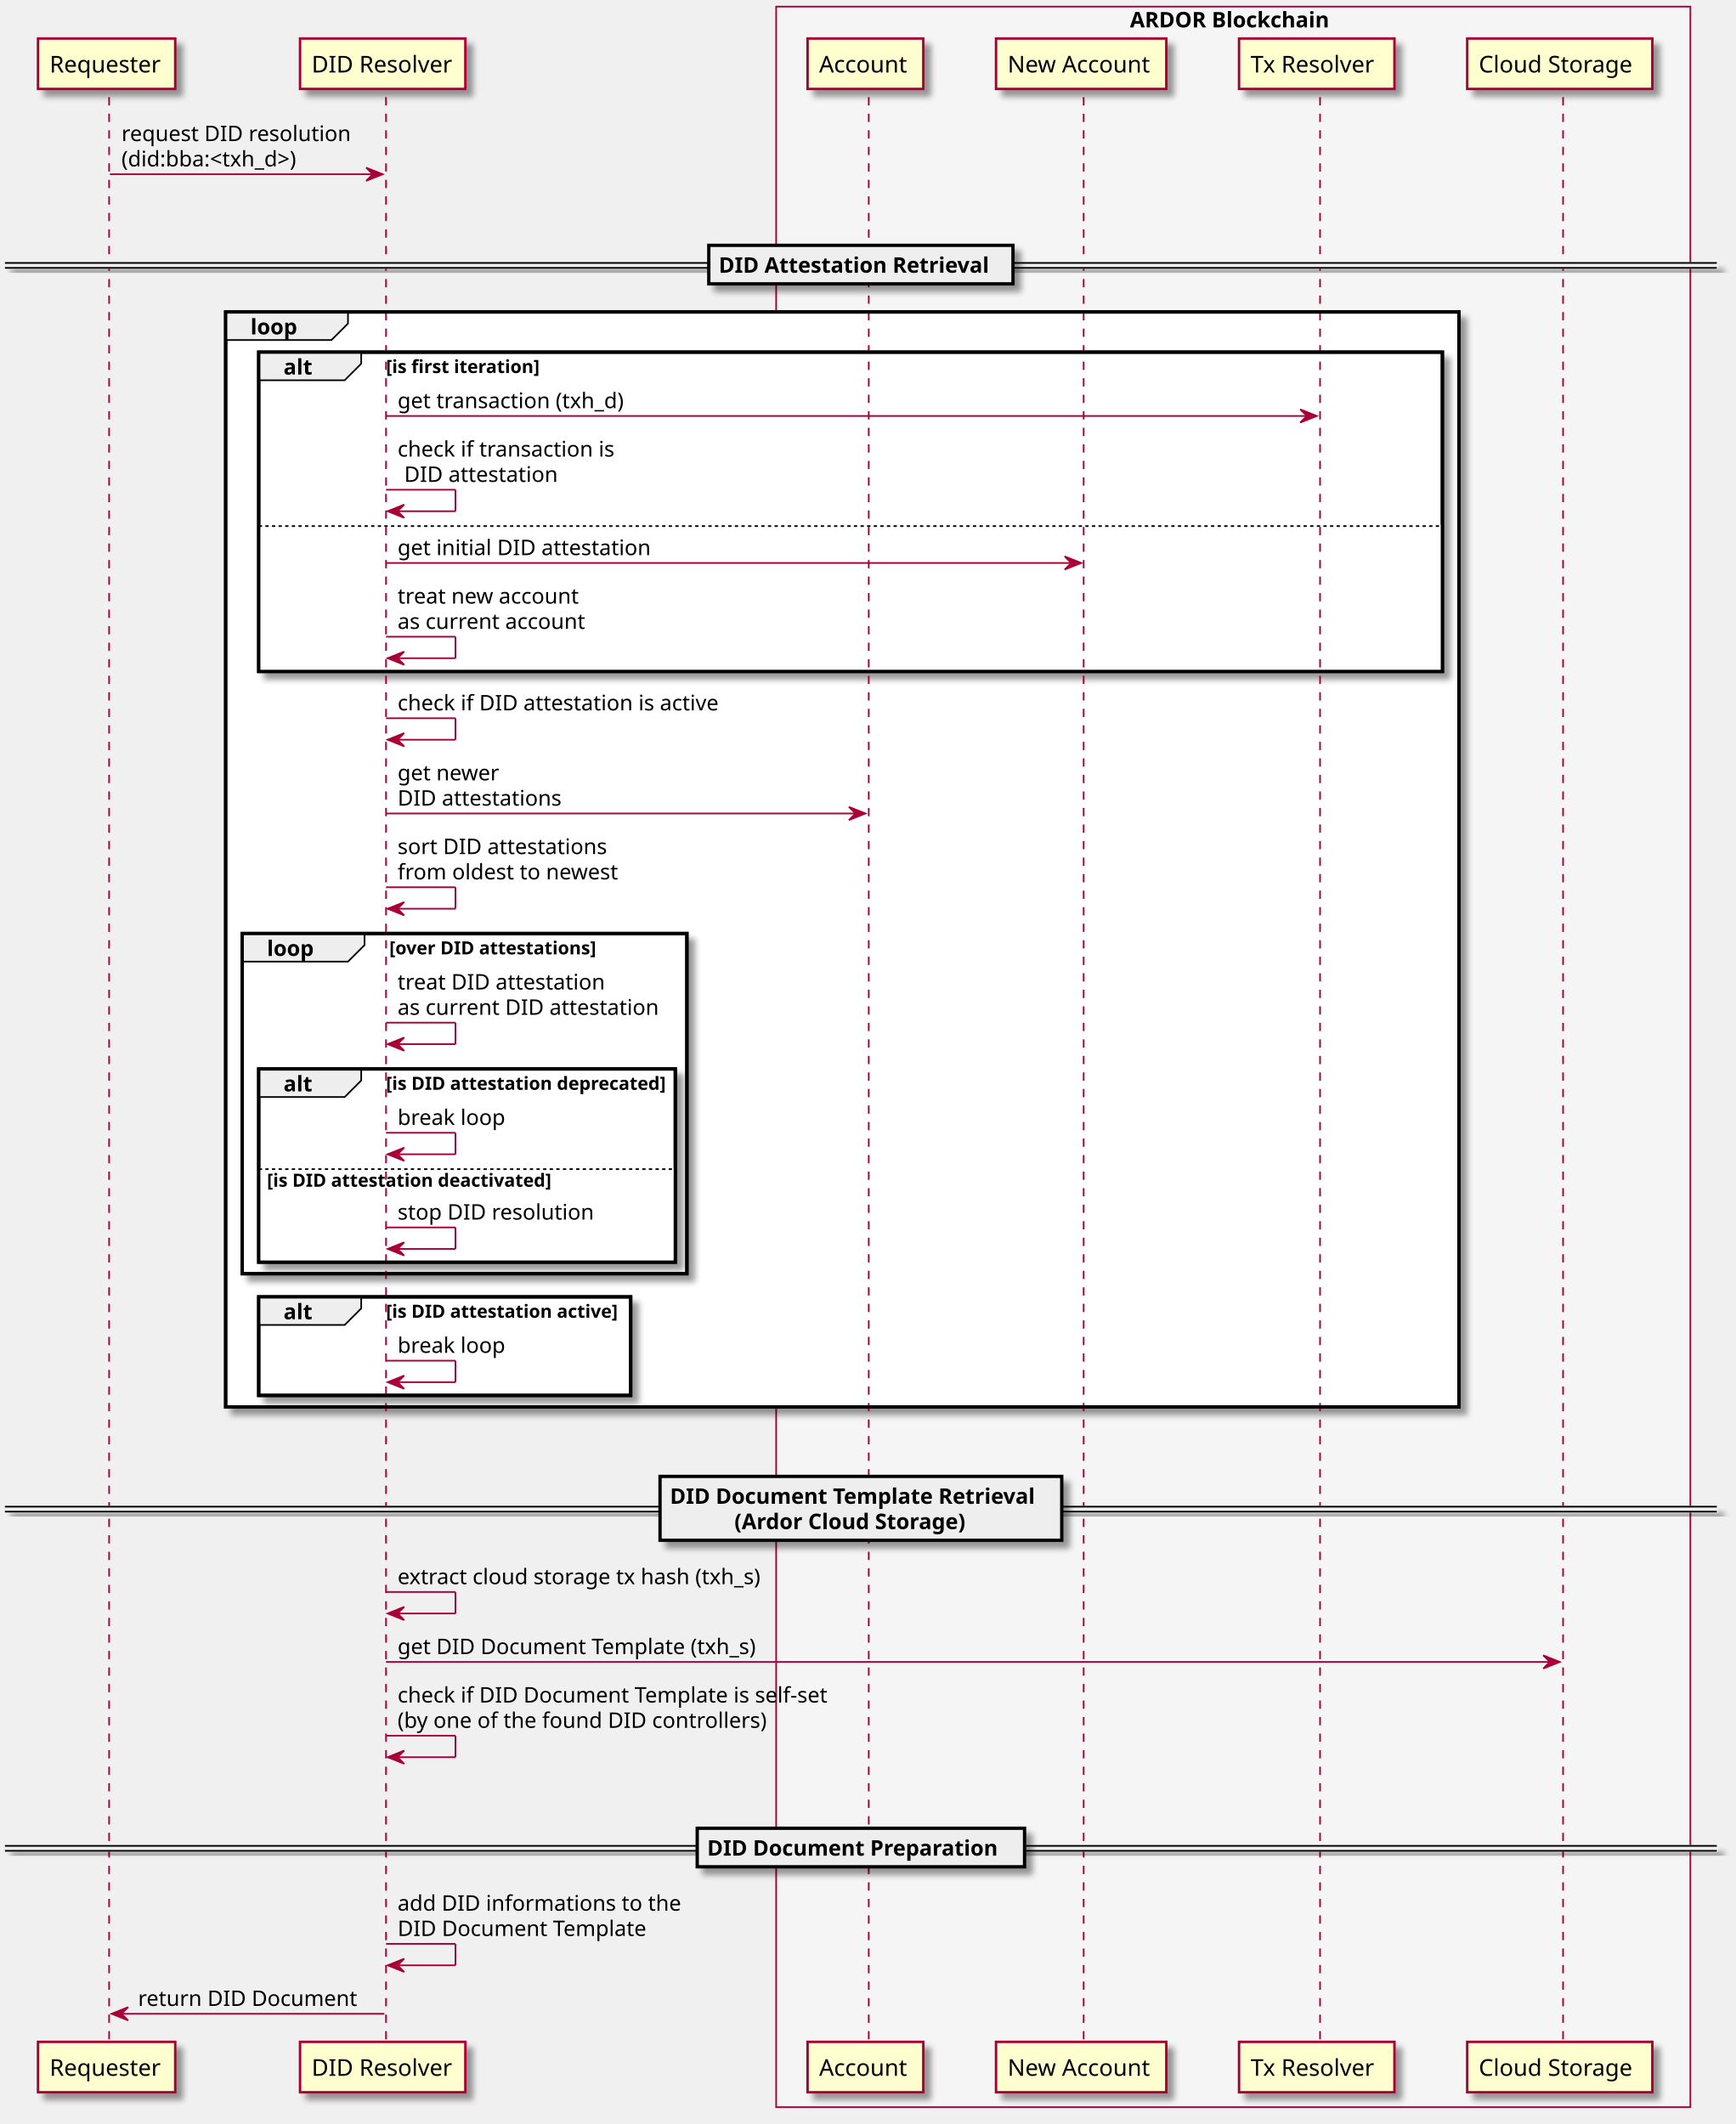
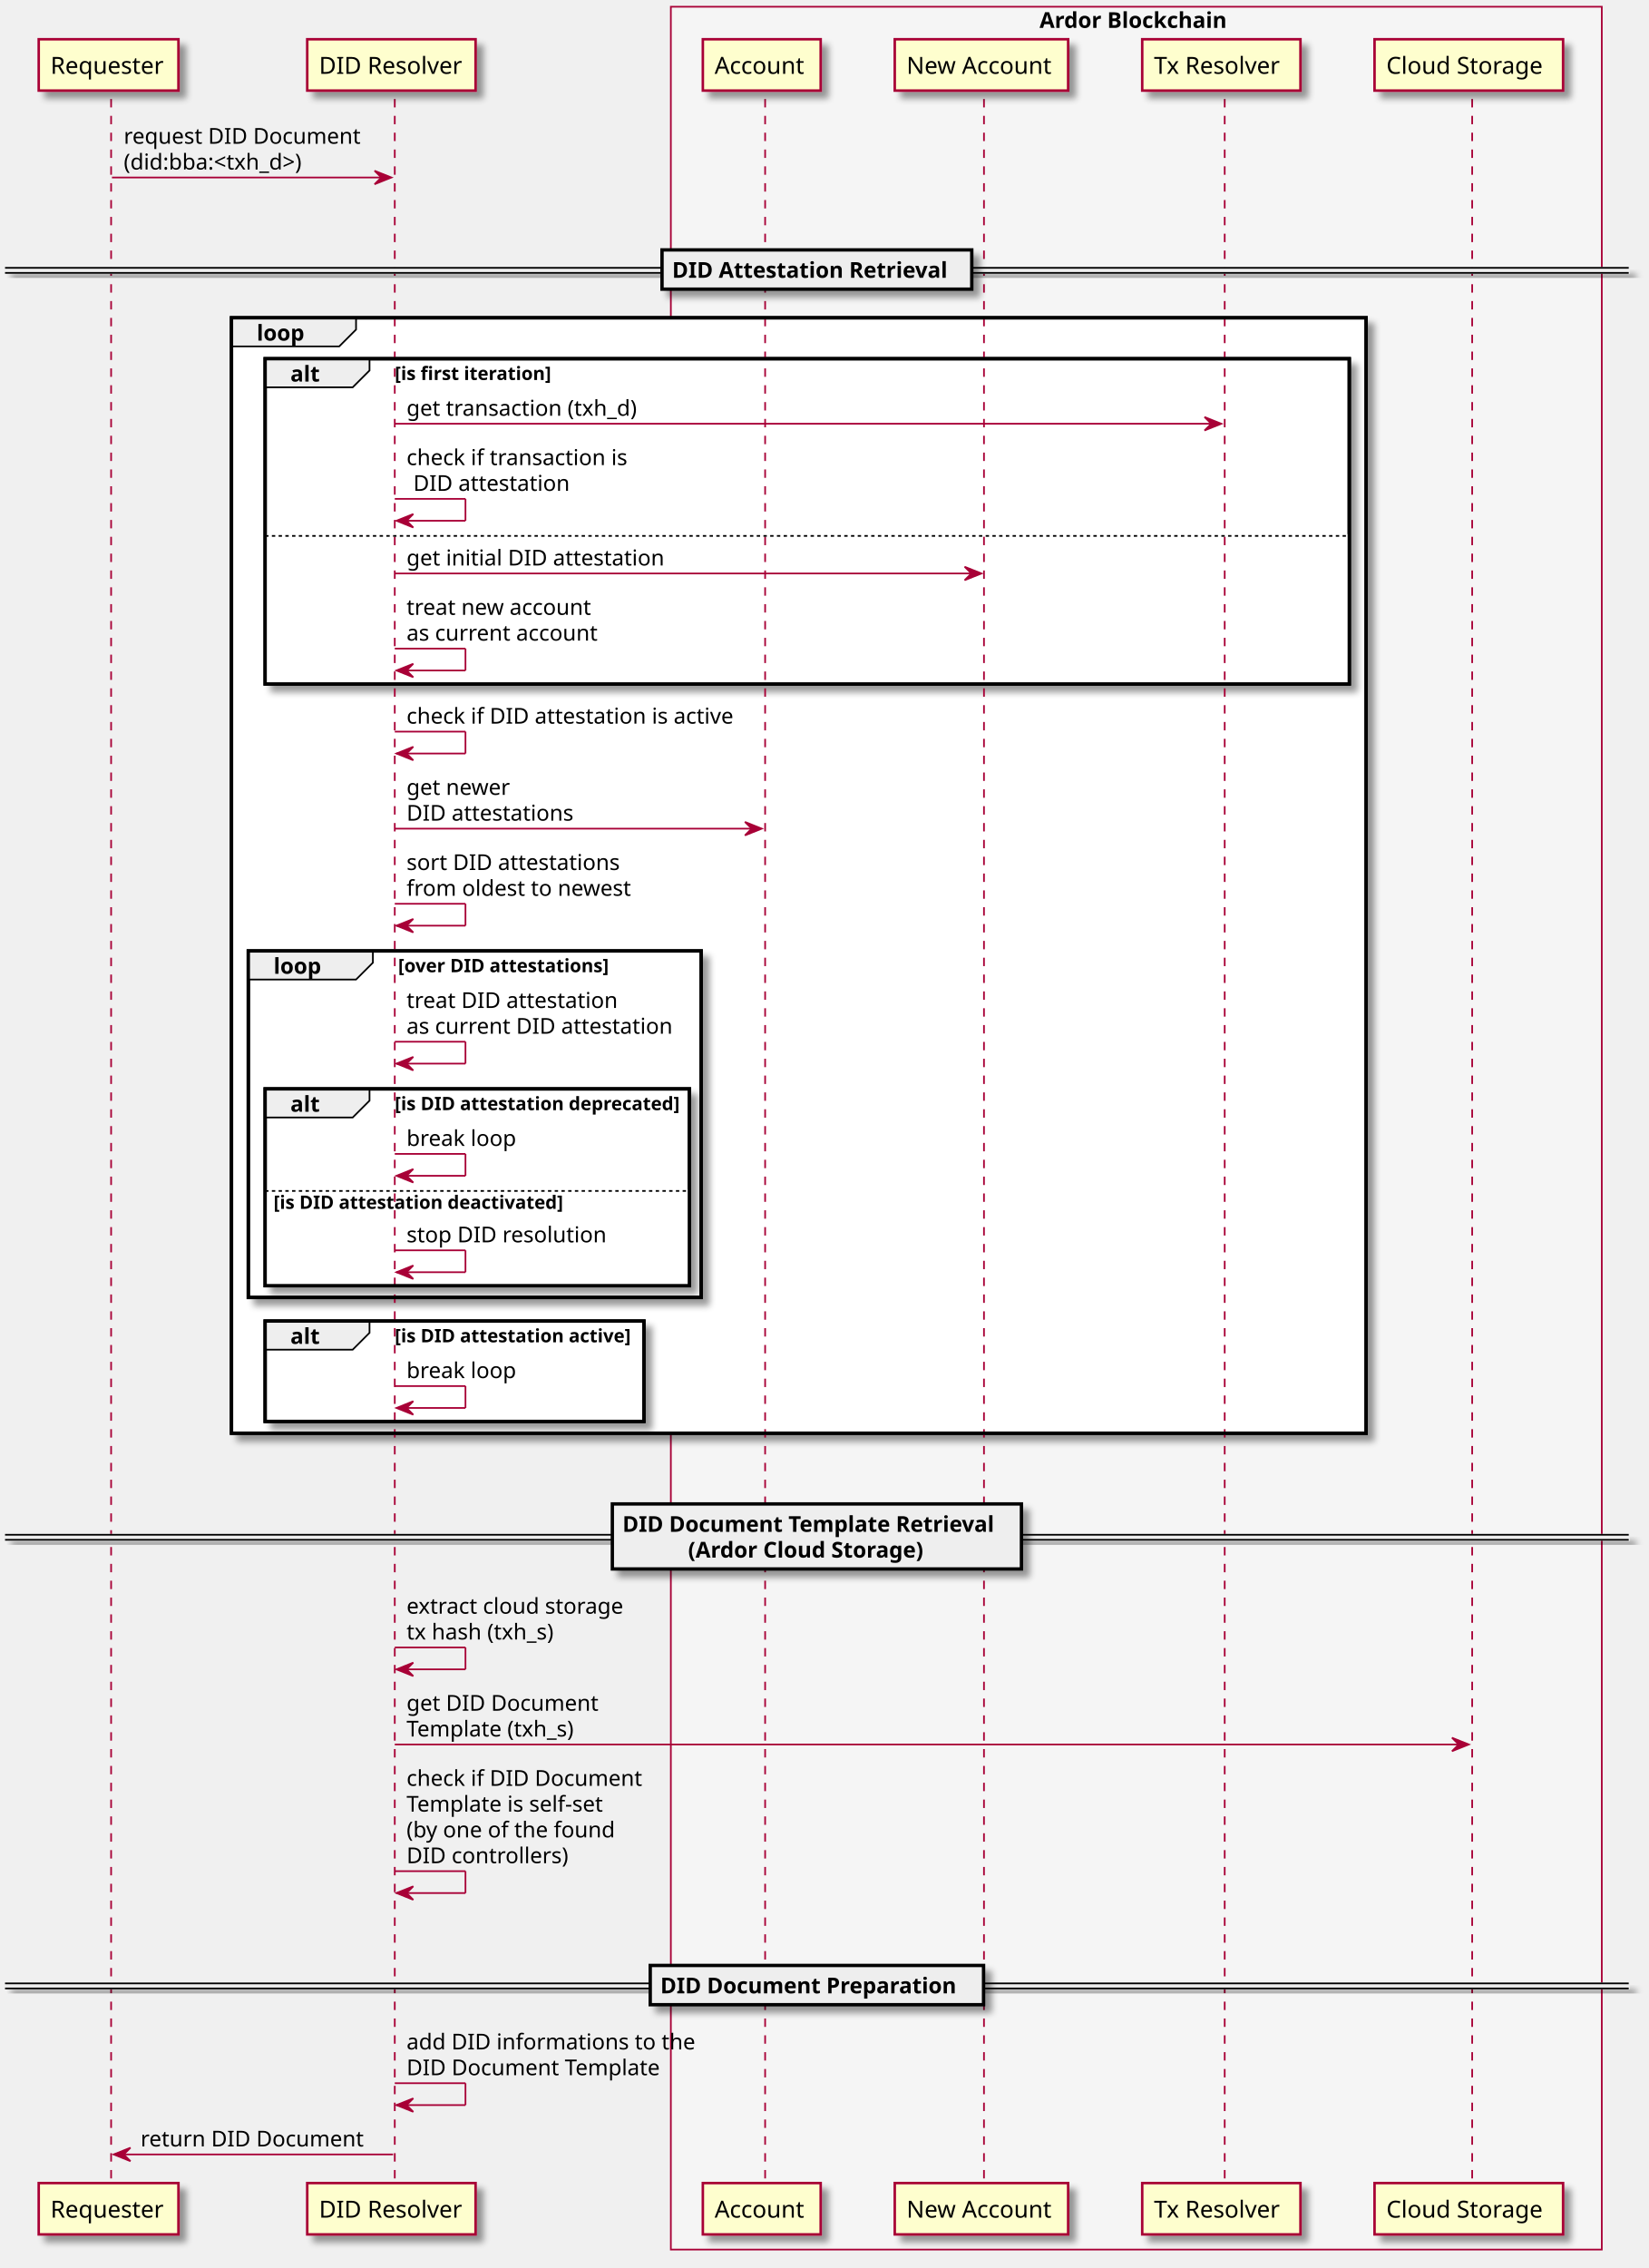
- <svg xmlns="http://www.w3.org/2000/svg" contentScriptType="application/ecmascript" contentStyleType="text/css" height="1285px" preserveAspectRatio="none" style="width:1050px;height:1285px;" version="1.1" viewBox="0 0 1050 1285" width="1050px" zoomAndPan="magnify">
+ <svg xmlns="http://www.w3.org/2000/svg" contentScriptType="application/ecmascript" contentStyleType="text/css" height="1347px" preserveAspectRatio="none" style="width:979px;height:1347px;" version="1.1" viewBox="0 0 979 1347" width="979px" zoomAndPan="magnify">
  <defs>
-     <filter height="300%" id="folb2ihc0sjm4" width="300%" x="-1" y="-1">
+     <filter height="300%" id="frplmvsl4ir1" width="300%" x="-1" y="-1">
      <feGaussianBlur result="blurOut" stdDeviation="2.0" />
      <feColorMatrix in="blurOut" result="blurOut2" type="matrix" values="0 0 0 0 0 0 0 0 0 0 0 0 0 0 0 0 0 0 .4 0" />
      <feOffset dx="4.0" dy="4.0" in="blurOut2" result="blurOut3" />
      <feBlend in="SourceGraphic" in2="blurOut3" mode="normal" />
    </filter>
  </defs>
  <g>
-     <rect fill="#F5F5F5" height="1270.801" style="stroke: #A80036; stroke-width: 1.0;" width="553" x="469.5" y="4" />
-     <text fill="#000000" font-family="sans-serif" font-size="13" font-weight="bold" lengthAdjust="spacingAndGlyphs" textLength="125" x="683.5" y="16.568">ARDOR Blockchain</text>
-     <rect fill="#FFFFFF" filter="url(#folb2ihc0sjm4)" height="662.477" style="stroke: #000000; stroke-width: 2.0;" width="746" x="136.5" y="188.731" />
-     <rect fill="#FFFFFF" filter="url(#folb2ihc0sjm4)" height="193.174" style="stroke: #000000; stroke-width: 2.0;" width="716" x="156.5" y="213.041" />
-     <rect fill="#FFFFFF" height="88.932" style="stroke: none; stroke-width: 1.0;" width="716" x="156.5" y="317.283" />
-     <rect fill="#FFFFFF" filter="url(#folb2ihc0sjm4)" height="205.818" style="stroke: #000000; stroke-width: 2.0;" width="269" x="146.5" y="564.768" />
-     <rect fill="#FFFFFF" filter="url(#folb2ihc0sjm4)" height="116.887" style="stroke: #000000; stroke-width: 2.0;" width="252" x="156.5" y="646.699" />
-     <rect fill="#FFFFFF" height="57.266" style="stroke: none; stroke-width: 1.0;" width="252" x="156.5" y="706.32" />
-     <rect fill="#FFFFFF" filter="url(#folb2ihc0sjm4)" height="59.621" style="stroke: #000000; stroke-width: 2.0;" width="225" x="156.5" y="784.586" />
-     <line style="stroke: #A80036; stroke-width: 1.0; stroke-dasharray: 5.0,5.0;" x1="66" x2="66" y1="58.799" y2="1236.312" />
-     <line style="stroke: #A80036; stroke-width: 1.0; stroke-dasharray: 5.0,5.0;" x1="233.5" x2="233.5" y1="58.799" y2="1236.312" />
-     <line style="stroke: #A80036; stroke-width: 1.0; stroke-dasharray: 5.0,5.0;" x1="525.5" x2="525.5" y1="58.799" y2="1236.312" />
-     <line style="stroke: #A80036; stroke-width: 1.0; stroke-dasharray: 5.0,5.0;" x1="655.5" x2="655.5" y1="58.799" y2="1236.312" />
-     <line style="stroke: #A80036; stroke-width: 1.0; stroke-dasharray: 5.0,5.0;" x1="798.5" x2="798.5" y1="58.799" y2="1236.312" />
-     <line style="stroke: #A80036; stroke-width: 1.0; stroke-dasharray: 5.0,5.0;" x1="945.5" x2="945.5" y1="58.799" y2="1236.312" />
-     <rect fill="#FEFECE" filter="url(#folb2ihc0sjm4)" height="30.488" style="stroke: #A80036; stroke-width: 1.5;" width="83" x="23" y="23.311" />
+     <rect fill="#F5F5F5" height="1332.043" style="stroke: #A80036; stroke-width: 1.0;" width="553" x="398.5" y="4" />
+     <text fill="#000000" font-family="sans-serif" font-size="13" font-weight="bold" lengthAdjust="spacingAndGlyphs" textLength="115" x="617.5" y="16.568">Ardor Blockchain</text>
+     <rect fill="#FFFFFF" filter="url(#frplmvsl4ir1)" height="662.477" style="stroke: #000000; stroke-width: 2.0;" width="674" x="137.5" y="188.731" />
+     <rect fill="#FFFFFF" filter="url(#frplmvsl4ir1)" height="193.174" style="stroke: #000000; stroke-width: 2.0;" width="644" x="157.5" y="213.041" />
+     <rect fill="#FFFFFF" height="88.932" style="stroke: none; stroke-width: 1.0;" width="644" x="157.5" y="317.283" />
+     <rect fill="#FFFFFF" filter="url(#frplmvsl4ir1)" height="205.818" style="stroke: #000000; stroke-width: 2.0;" width="269" x="147.5" y="564.768" />
+     <rect fill="#FFFFFF" filter="url(#frplmvsl4ir1)" height="116.887" style="stroke: #000000; stroke-width: 2.0;" width="252" x="157.5" y="646.699" />
+     <rect fill="#FFFFFF" height="57.266" style="stroke: none; stroke-width: 1.0;" width="252" x="157.5" y="706.32" />
+     <rect fill="#FFFFFF" filter="url(#frplmvsl4ir1)" height="59.621" style="stroke: #000000; stroke-width: 2.0;" width="225" x="157.5" y="784.586" />
+     <line style="stroke: #A80036; stroke-width: 1.0; stroke-dasharray: 5.0,5.0;" x1="66" x2="66" y1="58.799" y2="1297.555" />
+     <line style="stroke: #A80036; stroke-width: 1.0; stroke-dasharray: 5.0,5.0;" x1="234.5" x2="234.5" y1="58.799" y2="1297.555" />
+     <line style="stroke: #A80036; stroke-width: 1.0; stroke-dasharray: 5.0,5.0;" x1="454.5" x2="454.5" y1="58.799" y2="1297.555" />
+     <line style="stroke: #A80036; stroke-width: 1.0; stroke-dasharray: 5.0,5.0;" x1="584.5" x2="584.5" y1="58.799" y2="1297.555" />
+     <line style="stroke: #A80036; stroke-width: 1.0; stroke-dasharray: 5.0,5.0;" x1="727.5" x2="727.5" y1="58.799" y2="1297.555" />
+     <line style="stroke: #A80036; stroke-width: 1.0; stroke-dasharray: 5.0,5.0;" x1="874.5" x2="874.5" y1="58.799" y2="1297.555" />
+     <rect fill="#FEFECE" filter="url(#frplmvsl4ir1)" height="30.488" style="stroke: #A80036; stroke-width: 1.5;" width="83" x="23" y="23.311" />
    <text fill="#000000" font-family="sans-serif" font-size="14" lengthAdjust="spacingAndGlyphs" textLength="69" x="30" y="43.846">Requester</text>
-     <rect fill="#FEFECE" filter="url(#folb2ihc0sjm4)" height="30.488" style="stroke: #A80036; stroke-width: 1.5;" width="83" x="23" y="1235.312" />
-     <text fill="#000000" font-family="sans-serif" font-size="14" lengthAdjust="spacingAndGlyphs" textLength="69" x="30" y="1255.848">Requester</text>
-     <rect fill="#FEFECE" filter="url(#folb2ihc0sjm4)" height="30.488" style="stroke: #A80036; stroke-width: 1.5;" width="100" x="181.5" y="23.311" />
-     <text fill="#000000" font-family="sans-serif" font-size="14" lengthAdjust="spacingAndGlyphs" textLength="86" x="188.5" y="43.846">DID Resolver</text>
-     <rect fill="#FEFECE" filter="url(#folb2ihc0sjm4)" height="30.488" style="stroke: #A80036; stroke-width: 1.5;" width="100" x="181.5" y="1235.312" />
-     <text fill="#000000" font-family="sans-serif" font-size="14" lengthAdjust="spacingAndGlyphs" textLength="86" x="188.5" y="1255.848">DID Resolver</text>
-     <rect fill="#FEFECE" filter="url(#folb2ihc0sjm4)" height="30.488" style="stroke: #A80036; stroke-width: 1.5;" width="70" x="488.5" y="23.311" />
-     <text fill="#000000" font-family="sans-serif" font-size="14" lengthAdjust="spacingAndGlyphs" textLength="56" x="495.5" y="43.846">Account</text>
-     <rect fill="#FEFECE" filter="url(#folb2ihc0sjm4)" height="30.488" style="stroke: #A80036; stroke-width: 1.5;" width="70" x="488.5" y="1235.312" />
-     <text fill="#000000" font-family="sans-serif" font-size="14" lengthAdjust="spacingAndGlyphs" textLength="56" x="495.5" y="1255.848">Account</text>
-     <rect fill="#FEFECE" filter="url(#folb2ihc0sjm4)" height="30.488" style="stroke: #A80036; stroke-width: 1.5;" width="103" x="602.5" y="23.311" />
-     <text fill="#000000" font-family="sans-serif" font-size="14" lengthAdjust="spacingAndGlyphs" textLength="89" x="609.5" y="43.846">New Account</text>
-     <rect fill="#FEFECE" filter="url(#folb2ihc0sjm4)" height="30.488" style="stroke: #A80036; stroke-width: 1.5;" width="103" x="602.5" y="1235.312" />
-     <text fill="#000000" font-family="sans-serif" font-size="14" lengthAdjust="spacingAndGlyphs" textLength="89" x="609.5" y="1255.848">New Account</text>
-     <rect fill="#FEFECE" filter="url(#folb2ihc0sjm4)" height="30.488" style="stroke: #A80036; stroke-width: 1.5;" width="94" x="749.5" y="23.311" />
-     <text fill="#000000" font-family="sans-serif" font-size="14" lengthAdjust="spacingAndGlyphs" textLength="80" x="756.5" y="43.846">Tx Resolver</text>
-     <rect fill="#FEFECE" filter="url(#folb2ihc0sjm4)" height="30.488" style="stroke: #A80036; stroke-width: 1.5;" width="94" x="749.5" y="1235.312" />
-     <text fill="#000000" font-family="sans-serif" font-size="14" lengthAdjust="spacingAndGlyphs" textLength="80" x="756.5" y="1255.848">Tx Resolver</text>
-     <rect fill="#FEFECE" filter="url(#folb2ihc0sjm4)" height="30.488" style="stroke: #A80036; stroke-width: 1.5;" width="112" x="887.5" y="23.311" />
-     <text fill="#000000" font-family="sans-serif" font-size="14" lengthAdjust="spacingAndGlyphs" textLength="98" x="894.5" y="43.846">Cloud Storage</text>
-     <rect fill="#FEFECE" filter="url(#folb2ihc0sjm4)" height="30.488" style="stroke: #A80036; stroke-width: 1.5;" width="112" x="887.5" y="1235.312" />
-     <text fill="#000000" font-family="sans-serif" font-size="14" lengthAdjust="spacingAndGlyphs" textLength="98" x="894.5" y="1255.848">Cloud Storage</text>
-     <polygon fill="#A80036" points="221.5,101.42,231.5,105.42,221.5,109.42,225.5,105.42" style="stroke: #A80036; stroke-width: 1.0;" />
-     <line style="stroke: #A80036; stroke-width: 1.0;" x1="66.5" x2="227.5" y1="105.42" y2="105.42" />
-     <text fill="#000000" font-family="sans-serif" font-size="13" lengthAdjust="spacingAndGlyphs" textLength="143" x="73.5" y="85.367">request DID resolution</text>
+     <rect fill="#FEFECE" filter="url(#frplmvsl4ir1)" height="30.488" style="stroke: #A80036; stroke-width: 1.5;" width="83" x="23" y="1296.555" />
+     <text fill="#000000" font-family="sans-serif" font-size="14" lengthAdjust="spacingAndGlyphs" textLength="69" x="30" y="1317.09">Requester</text>
+     <rect fill="#FEFECE" filter="url(#frplmvsl4ir1)" height="30.488" style="stroke: #A80036; stroke-width: 1.5;" width="100" x="182.5" y="23.311" />
+     <text fill="#000000" font-family="sans-serif" font-size="14" lengthAdjust="spacingAndGlyphs" textLength="86" x="189.5" y="43.846">DID Resolver</text>
+     <rect fill="#FEFECE" filter="url(#frplmvsl4ir1)" height="30.488" style="stroke: #A80036; stroke-width: 1.5;" width="100" x="182.5" y="1296.555" />
+     <text fill="#000000" font-family="sans-serif" font-size="14" lengthAdjust="spacingAndGlyphs" textLength="86" x="189.5" y="1317.09">DID Resolver</text>
+     <rect fill="#FEFECE" filter="url(#frplmvsl4ir1)" height="30.488" style="stroke: #A80036; stroke-width: 1.5;" width="70" x="417.5" y="23.311" />
+     <text fill="#000000" font-family="sans-serif" font-size="14" lengthAdjust="spacingAndGlyphs" textLength="56" x="424.5" y="43.846">Account</text>
+     <rect fill="#FEFECE" filter="url(#frplmvsl4ir1)" height="30.488" style="stroke: #A80036; stroke-width: 1.5;" width="70" x="417.5" y="1296.555" />
+     <text fill="#000000" font-family="sans-serif" font-size="14" lengthAdjust="spacingAndGlyphs" textLength="56" x="424.5" y="1317.09">Account</text>
+     <rect fill="#FEFECE" filter="url(#frplmvsl4ir1)" height="30.488" style="stroke: #A80036; stroke-width: 1.5;" width="103" x="531.5" y="23.311" />
+     <text fill="#000000" font-family="sans-serif" font-size="14" lengthAdjust="spacingAndGlyphs" textLength="89" x="538.5" y="43.846">New Account</text>
+     <rect fill="#FEFECE" filter="url(#frplmvsl4ir1)" height="30.488" style="stroke: #A80036; stroke-width: 1.5;" width="103" x="531.5" y="1296.555" />
+     <text fill="#000000" font-family="sans-serif" font-size="14" lengthAdjust="spacingAndGlyphs" textLength="89" x="538.5" y="1317.09">New Account</text>
+     <rect fill="#FEFECE" filter="url(#frplmvsl4ir1)" height="30.488" style="stroke: #A80036; stroke-width: 1.5;" width="94" x="678.5" y="23.311" />
+     <text fill="#000000" font-family="sans-serif" font-size="14" lengthAdjust="spacingAndGlyphs" textLength="80" x="685.5" y="43.846">Tx Resolver</text>
+     <rect fill="#FEFECE" filter="url(#frplmvsl4ir1)" height="30.488" style="stroke: #A80036; stroke-width: 1.5;" width="94" x="678.5" y="1296.555" />
+     <text fill="#000000" font-family="sans-serif" font-size="14" lengthAdjust="spacingAndGlyphs" textLength="80" x="685.5" y="1317.09">Tx Resolver</text>
+     <rect fill="#FEFECE" filter="url(#frplmvsl4ir1)" height="30.488" style="stroke: #A80036; stroke-width: 1.5;" width="112" x="816.5" y="23.311" />
+     <text fill="#000000" font-family="sans-serif" font-size="14" lengthAdjust="spacingAndGlyphs" textLength="98" x="823.5" y="43.846">Cloud Storage</text>
+     <rect fill="#FEFECE" filter="url(#frplmvsl4ir1)" height="30.488" style="stroke: #A80036; stroke-width: 1.5;" width="112" x="816.5" y="1296.555" />
+     <text fill="#000000" font-family="sans-serif" font-size="14" lengthAdjust="spacingAndGlyphs" textLength="98" x="823.5" y="1317.09">Cloud Storage</text>
+     <polygon fill="#A80036" points="222.5,101.42,232.5,105.42,222.5,109.42,226.5,105.42" style="stroke: #A80036; stroke-width: 1.0;" />
+     <line style="stroke: #A80036; stroke-width: 1.0;" x1="66.5" x2="228.5" y1="105.42" y2="105.42" />
+     <text fill="#000000" font-family="sans-serif" font-size="13" lengthAdjust="spacingAndGlyphs" textLength="144" x="73.5" y="85.367">request DID Document</text>
    <text fill="#000000" font-family="sans-serif" font-size="13" lengthAdjust="spacingAndGlyphs" textLength="115" x="73.5" y="100.678">(did:bba:&lt;txh_d&gt;)</text>
-     <rect fill="#EEEEEE" filter="url(#folb2ihc0sjm4)" height="3" style="stroke: #EEEEEE; stroke-width: 1.0;" width="1035.5" x="3" y="159.075" />
-     <line style="stroke: #000000; stroke-width: 1.0;" x1="3" x2="1038.5" y1="159.075" y2="159.075" />
-     <line style="stroke: #000000; stroke-width: 1.0;" x1="3" x2="1038.5" y1="162.075" y2="162.075" />
-     <rect fill="#EEEEEE" filter="url(#folb2ihc0sjm4)" height="23.311" style="stroke: #000000; stroke-width: 2.0;" width="184" x="428.75" y="148.42" />
-     <text fill="#000000" font-family="sans-serif" font-size="13" font-weight="bold" lengthAdjust="spacingAndGlyphs" textLength="166" x="434.75" y="164.988">DID Attestation Retrieval</text>
-     <path d="M136.5,188.731 L210.5,188.731 L210.5,195.731 L200.5,205.731 L136.5,205.731 L136.5,188.731 " fill="#EEEEEE" style="stroke: #000000; stroke-width: 1.0;" />
-     <rect fill="none" height="662.477" style="stroke: #000000; stroke-width: 2.0;" width="746" x="136.5" y="188.731" />
-     <text fill="#000000" font-family="sans-serif" font-size="13" font-weight="bold" lengthAdjust="spacingAndGlyphs" textLength="29" x="151.5" y="202.299">loop</text>
-     <path d="M156.5,213.041 L218.5,213.041 L218.5,220.041 L208.5,230.041 L156.5,230.041 L156.5,213.041 " fill="#EEEEEE" style="stroke: #000000; stroke-width: 1.0;" />
-     <rect fill="none" height="193.174" style="stroke: #000000; stroke-width: 2.0;" width="716" x="156.5" y="213.041" />
-     <text fill="#000000" font-family="sans-serif" font-size="13" font-weight="bold" lengthAdjust="spacingAndGlyphs" textLength="17" x="171.5" y="226.609">alt</text>
-     <text fill="#000000" font-family="sans-serif" font-size="11" font-weight="bold" lengthAdjust="spacingAndGlyphs" textLength="97" x="233.5" y="225.676">[is first iteration]</text>
-     <polygon fill="#A80036" points="786.5,247.662,796.5,251.662,786.5,255.662,790.5,251.662" style="stroke: #A80036; stroke-width: 1.0;" />
-     <line style="stroke: #A80036; stroke-width: 1.0;" x1="233.5" x2="792.5" y1="251.662" y2="251.662" />
-     <text fill="#000000" font-family="sans-serif" font-size="13" lengthAdjust="spacingAndGlyphs" textLength="143" x="240.5" y="246.92">get transaction (txh_d)</text>
-     <line style="stroke: #A80036; stroke-width: 1.0;" x1="233.5" x2="275.5" y1="296.283" y2="296.283" />
-     <line style="stroke: #A80036; stroke-width: 1.0;" x1="275.5" x2="275.5" y1="296.283" y2="309.283" />
-     <line style="stroke: #A80036; stroke-width: 1.0;" x1="234.5" x2="275.5" y1="309.283" y2="309.283" />
-     <polygon fill="#A80036" points="244.5,305.283,234.5,309.283,244.5,313.283,240.5,309.283" style="stroke: #A80036; stroke-width: 1.0;" />
-     <text fill="#000000" font-family="sans-serif" font-size="13" lengthAdjust="spacingAndGlyphs" textLength="140" x="240.5" y="276.231">check if transaction is</text>
-     <text fill="#000000" font-family="sans-serif" font-size="13" lengthAdjust="spacingAndGlyphs" textLength="96" x="244.5" y="291.541">DID attestation</text>
-     <line style="stroke: #000000; stroke-width: 1.0; stroke-dasharray: 2.0,2.0;" x1="156.5" x2="872.5" y1="318.283" y2="318.283" />
-     <polygon fill="#A80036" points="644,336.594,654,340.594,644,344.594,648,340.594" style="stroke: #A80036; stroke-width: 1.0;" />
-     <line style="stroke: #A80036; stroke-width: 1.0;" x1="233.5" x2="650" y1="340.594" y2="340.594" />
-     <text fill="#000000" font-family="sans-serif" font-size="13" lengthAdjust="spacingAndGlyphs" textLength="160" x="240.5" y="335.852">get initial DID attestation</text>
-     <line style="stroke: #A80036; stroke-width: 1.0;" x1="233.5" x2="275.5" y1="385.215" y2="385.215" />
-     <line style="stroke: #A80036; stroke-width: 1.0;" x1="275.5" x2="275.5" y1="385.215" y2="398.215" />
-     <line style="stroke: #A80036; stroke-width: 1.0;" x1="234.5" x2="275.5" y1="398.215" y2="398.215" />
-     <polygon fill="#A80036" points="244.5,394.215,234.5,398.215,244.5,402.215,240.5,398.215" style="stroke: #A80036; stroke-width: 1.0;" />
-     <text fill="#000000" font-family="sans-serif" font-size="13" lengthAdjust="spacingAndGlyphs" textLength="112" x="240.5" y="365.162">treat new account</text>
-     <text fill="#000000" font-family="sans-serif" font-size="13" lengthAdjust="spacingAndGlyphs" textLength="117" x="240.5" y="380.473">as current account</text>
-     <line style="stroke: #A80036; stroke-width: 1.0;" x1="233.5" x2="275.5" y1="434.525" y2="434.525" />
-     <line style="stroke: #A80036; stroke-width: 1.0;" x1="275.5" x2="275.5" y1="434.525" y2="447.525" />
-     <line style="stroke: #A80036; stroke-width: 1.0;" x1="234.5" x2="275.5" y1="447.525" y2="447.525" />
-     <polygon fill="#A80036" points="244.5,443.525,234.5,447.525,244.5,451.525,240.5,447.525" style="stroke: #A80036; stroke-width: 1.0;" />
-     <text fill="#000000" font-family="sans-serif" font-size="13" lengthAdjust="spacingAndGlyphs" textLength="206" x="240.5" y="429.783">check if DID attestation is active</text>
-     <polygon fill="#A80036" points="513.5,488.147,523.5,492.147,513.5,496.147,517.5,492.147" style="stroke: #A80036; stroke-width: 1.0;" />
-     <line style="stroke: #A80036; stroke-width: 1.0;" x1="233.5" x2="519.5" y1="492.147" y2="492.147" />
-     <text fill="#000000" font-family="sans-serif" font-size="13" lengthAdjust="spacingAndGlyphs" textLength="61" x="240.5" y="472.094">get newer</text>
-     <text fill="#000000" font-family="sans-serif" font-size="13" lengthAdjust="spacingAndGlyphs" textLength="103" x="240.5" y="487.404">DID attestations</text>
-     <line style="stroke: #A80036; stroke-width: 1.0;" x1="233.5" x2="275.5" y1="536.768" y2="536.768" />
-     <line style="stroke: #A80036; stroke-width: 1.0;" x1="275.5" x2="275.5" y1="536.768" y2="549.768" />
-     <line style="stroke: #A80036; stroke-width: 1.0;" x1="234.5" x2="275.5" y1="549.768" y2="549.768" />
-     <polygon fill="#A80036" points="244.5,545.768,234.5,549.768,244.5,553.768,240.5,549.768" style="stroke: #A80036; stroke-width: 1.0;" />
-     <text fill="#000000" font-family="sans-serif" font-size="13" lengthAdjust="spacingAndGlyphs" textLength="132" x="240.5" y="516.715">sort DID attestations</text>
-     <text fill="#000000" font-family="sans-serif" font-size="13" lengthAdjust="spacingAndGlyphs" textLength="138" x="240.5" y="532.025">from oldest to newest</text>
-     <path d="M146.5,564.768 L220.5,564.768 L220.5,571.768 L210.5,581.768 L146.5,581.768 L146.5,564.768 " fill="#EEEEEE" style="stroke: #000000; stroke-width: 1.0;" />
-     <rect fill="none" height="205.818" style="stroke: #000000; stroke-width: 2.0;" width="269" x="146.5" y="564.768" />
-     <text fill="#000000" font-family="sans-serif" font-size="13" font-weight="bold" lengthAdjust="spacingAndGlyphs" textLength="29" x="161.5" y="578.336">loop</text>
-     <text fill="#000000" font-family="sans-serif" font-size="11" font-weight="bold" lengthAdjust="spacingAndGlyphs" textLength="127" x="235.5" y="577.402">[over DID attestations]</text>
-     <line style="stroke: #A80036; stroke-width: 1.0;" x1="233.5" x2="275.5" y1="618.699" y2="618.699" />
-     <line style="stroke: #A80036; stroke-width: 1.0;" x1="275.5" x2="275.5" y1="618.699" y2="631.699" />
-     <line style="stroke: #A80036; stroke-width: 1.0;" x1="234.5" x2="275.5" y1="631.699" y2="631.699" />
-     <polygon fill="#A80036" points="244.5,627.699,234.5,631.699,244.5,635.699,240.5,631.699" style="stroke: #A80036; stroke-width: 1.0;" />
-     <text fill="#000000" font-family="sans-serif" font-size="13" lengthAdjust="spacingAndGlyphs" textLength="129" x="240.5" y="598.646">treat DID attestation</text>
-     <text fill="#000000" font-family="sans-serif" font-size="13" lengthAdjust="spacingAndGlyphs" textLength="163" x="240.5" y="613.957">as current DID attestation</text>
-     <path d="M156.5,646.699 L218.5,646.699 L218.5,653.699 L208.5,663.699 L156.5,663.699 L156.5,646.699 " fill="#EEEEEE" style="stroke: #000000; stroke-width: 1.0;" />
-     <rect fill="none" height="116.887" style="stroke: #000000; stroke-width: 2.0;" width="252" x="156.5" y="646.699" />
-     <text fill="#000000" font-family="sans-serif" font-size="13" font-weight="bold" lengthAdjust="spacingAndGlyphs" textLength="17" x="171.5" y="660.268">alt</text>
-     <text fill="#000000" font-family="sans-serif" font-size="11" font-weight="bold" lengthAdjust="spacingAndGlyphs" textLength="170" x="233.5" y="659.334">[is DID attestation deprecated]</text>
-     <line style="stroke: #A80036; stroke-width: 1.0;" x1="233.5" x2="275.5" y1="685.32" y2="685.32" />
-     <line style="stroke: #A80036; stroke-width: 1.0;" x1="275.5" x2="275.5" y1="685.32" y2="698.32" />
-     <line style="stroke: #A80036; stroke-width: 1.0;" x1="234.5" x2="275.5" y1="698.32" y2="698.32" />
-     <polygon fill="#A80036" points="244.5,694.32,234.5,698.32,244.5,702.32,240.5,698.32" style="stroke: #A80036; stroke-width: 1.0;" />
-     <text fill="#000000" font-family="sans-serif" font-size="13" lengthAdjust="spacingAndGlyphs" textLength="67" x="240.5" y="680.578">break loop</text>
-     <line style="stroke: #000000; stroke-width: 1.0; stroke-dasharray: 2.0,2.0;" x1="156.5" x2="408.5" y1="707.32" y2="707.32" />
-     <text fill="#000000" font-family="sans-serif" font-size="11" font-weight="bold" lengthAdjust="spacingAndGlyphs" textLength="173" x="161.5" y="717.955">[is DID attestation deactivated]</text>
-     <line style="stroke: #A80036; stroke-width: 1.0;" x1="233.5" x2="275.5" y1="742.586" y2="742.586" />
-     <line style="stroke: #A80036; stroke-width: 1.0;" x1="275.5" x2="275.5" y1="742.586" y2="755.586" />
-     <line style="stroke: #A80036; stroke-width: 1.0;" x1="234.5" x2="275.5" y1="755.586" y2="755.586" />
-     <polygon fill="#A80036" points="244.5,751.586,234.5,755.586,244.5,759.586,240.5,755.586" style="stroke: #A80036; stroke-width: 1.0;" />
-     <text fill="#000000" font-family="sans-serif" font-size="13" lengthAdjust="spacingAndGlyphs" textLength="124" x="240.5" y="737.844">stop DID resolution</text>
-     <path d="M156.5,784.586 L218.5,784.586 L218.5,791.586 L208.5,801.586 L156.5,801.586 L156.5,784.586 " fill="#EEEEEE" style="stroke: #000000; stroke-width: 1.0;" />
-     <rect fill="none" height="59.621" style="stroke: #000000; stroke-width: 2.0;" width="225" x="156.5" y="784.586" />
-     <text fill="#000000" font-family="sans-serif" font-size="13" font-weight="bold" lengthAdjust="spacingAndGlyphs" textLength="17" x="171.5" y="798.154">alt</text>
-     <text fill="#000000" font-family="sans-serif" font-size="11" font-weight="bold" lengthAdjust="spacingAndGlyphs" textLength="143" x="233.5" y="797.221">[is DID attestation active]</text>
-     <line style="stroke: #A80036; stroke-width: 1.0;" x1="233.5" x2="275.5" y1="823.207" y2="823.207" />
-     <line style="stroke: #A80036; stroke-width: 1.0;" x1="275.5" x2="275.5" y1="823.207" y2="836.207" />
-     <line style="stroke: #A80036; stroke-width: 1.0;" x1="234.5" x2="275.5" y1="836.207" y2="836.207" />
-     <polygon fill="#A80036" points="244.5,832.207,234.5,836.207,244.5,840.207,240.5,836.207" style="stroke: #A80036; stroke-width: 1.0;" />
-     <text fill="#000000" font-family="sans-serif" font-size="13" lengthAdjust="spacingAndGlyphs" textLength="67" x="240.5" y="818.465">break loop</text>
-     <rect fill="#EEEEEE" filter="url(#folb2ihc0sjm4)" height="3" style="stroke: #EEEEEE; stroke-width: 1.0;" width="1035.5" x="3" y="911.518" />
-     <line style="stroke: #000000; stroke-width: 1.0;" x1="3" x2="1038.5" y1="911.518" y2="911.518" />
-     <line style="stroke: #000000; stroke-width: 1.0;" x1="3" x2="1038.5" y1="914.518" y2="914.518" />
-     <rect fill="#EEEEEE" filter="url(#folb2ihc0sjm4)" height="38.621" style="stroke: #000000; stroke-width: 2.0;" width="243" x="399.25" y="893.207" />
-     <text fill="#000000" font-family="sans-serif" font-size="13" font-weight="bold" lengthAdjust="spacingAndGlyphs" textLength="229" x="405.25" y="909.775">DID Document Template Retrieval</text>
-     <text fill="#000000" font-family="sans-serif" font-size="13" font-weight="bold" lengthAdjust="spacingAndGlyphs" textLength="147" x="444.25" y="925.086">(Ardor Cloud Storage)</text>
-     <line style="stroke: #A80036; stroke-width: 1.0;" x1="233.5" x2="275.5" y1="963.139" y2="963.139" />
-     <line style="stroke: #A80036; stroke-width: 1.0;" x1="275.5" x2="275.5" y1="963.139" y2="976.139" />
-     <line style="stroke: #A80036; stroke-width: 1.0;" x1="234.5" x2="275.5" y1="976.139" y2="976.139" />
-     <polygon fill="#A80036" points="244.5,972.139,234.5,976.139,244.5,980.139,240.5,976.139" style="stroke: #A80036; stroke-width: 1.0;" />
-     <text fill="#000000" font-family="sans-serif" font-size="13" lengthAdjust="spacingAndGlyphs" textLength="232" x="240.5" y="958.396">extract cloud storage tx hash (txh_s)</text>
-     <polygon fill="#A80036" points="933.5,1001.449,943.5,1005.449,933.5,1009.449,937.5,1005.449" style="stroke: #A80036; stroke-width: 1.0;" />
-     <line style="stroke: #A80036; stroke-width: 1.0;" x1="233.5" x2="939.5" y1="1005.449" y2="1005.449" />
-     <text fill="#000000" font-family="sans-serif" font-size="13" lengthAdjust="spacingAndGlyphs" textLength="226" x="240.5" y="1000.707">get DID Document Template (txh_s)</text>
-     <line style="stroke: #A80036; stroke-width: 1.0;" x1="233.5" x2="275.5" y1="1050.07" y2="1050.07" />
-     <line style="stroke: #A80036; stroke-width: 1.0;" x1="275.5" x2="275.5" y1="1050.07" y2="1063.07" />
-     <line style="stroke: #A80036; stroke-width: 1.0;" x1="234.5" x2="275.5" y1="1063.07" y2="1063.07" />
-     <polygon fill="#A80036" points="244.5,1059.07,234.5,1063.07,244.5,1067.07,240.5,1063.07" style="stroke: #A80036; stroke-width: 1.0;" />
-     <text fill="#000000" font-family="sans-serif" font-size="13" lengthAdjust="spacingAndGlyphs" textLength="278" x="240.5" y="1030.018">check if DID Document Template is self-set</text>
-     <text fill="#000000" font-family="sans-serif" font-size="13" lengthAdjust="spacingAndGlyphs" textLength="232" x="240.5" y="1045.328">(by one of the found DID controllers)</text>
-     <rect fill="#EEEEEE" filter="url(#folb2ihc0sjm4)" height="3" style="stroke: #EEEEEE; stroke-width: 1.0;" width="1035.5" x="3" y="1116.726" />
-     <line style="stroke: #000000; stroke-width: 1.0;" x1="3" x2="1038.5" y1="1116.726" y2="1116.726" />
-     <line style="stroke: #000000; stroke-width: 1.0;" x1="3" x2="1038.5" y1="1119.726" y2="1119.726" />
-     <rect fill="#EEEEEE" filter="url(#folb2ihc0sjm4)" height="23.311" style="stroke: #000000; stroke-width: 2.0;" width="198" x="421.75" y="1106.07" />
-     <text fill="#000000" font-family="sans-serif" font-size="13" font-weight="bold" lengthAdjust="spacingAndGlyphs" textLength="180" x="427.75" y="1122.639">DID Document Preparation</text>
-     <line style="stroke: #A80036; stroke-width: 1.0;" x1="233.5" x2="275.5" y1="1176.002" y2="1176.002" />
-     <line style="stroke: #A80036; stroke-width: 1.0;" x1="275.5" x2="275.5" y1="1176.002" y2="1189.002" />
-     <line style="stroke: #A80036; stroke-width: 1.0;" x1="234.5" x2="275.5" y1="1189.002" y2="1189.002" />
-     <polygon fill="#A80036" points="244.5,1185.002,234.5,1189.002,244.5,1193.002,240.5,1189.002" style="stroke: #A80036; stroke-width: 1.0;" />
-     <text fill="#000000" font-family="sans-serif" font-size="13" lengthAdjust="spacingAndGlyphs" textLength="177" x="240.5" y="1155.949">add DID informations to the</text>
-     <text fill="#000000" font-family="sans-serif" font-size="13" lengthAdjust="spacingAndGlyphs" textLength="155" x="240.5" y="1171.26">DID Document Template</text>
-     <polygon fill="#A80036" points="77.5,1214.312,67.5,1218.312,77.5,1222.312,73.5,1218.312" style="stroke: #A80036; stroke-width: 1.0;" />
-     <line style="stroke: #A80036; stroke-width: 1.0;" x1="71.5" x2="232.5" y1="1218.312" y2="1218.312" />
-     <text fill="#000000" font-family="sans-serif" font-size="13" lengthAdjust="spacingAndGlyphs" textLength="135" x="83.5" y="1213.57">return DID Document</text>
+     <rect fill="#EEEEEE" filter="url(#frplmvsl4ir1)" height="3" style="stroke: #EEEEEE; stroke-width: 1.0;" width="964.5" x="3" y="159.075" />
+     <line style="stroke: #000000; stroke-width: 1.0;" x1="3" x2="967.5" y1="159.075" y2="159.075" />
+     <line style="stroke: #000000; stroke-width: 1.0;" x1="3" x2="967.5" y1="162.075" y2="162.075" />
+     <rect fill="#EEEEEE" filter="url(#frplmvsl4ir1)" height="23.311" style="stroke: #000000; stroke-width: 2.0;" width="184" x="393.25" y="148.42" />
+     <text fill="#000000" font-family="sans-serif" font-size="13" font-weight="bold" lengthAdjust="spacingAndGlyphs" textLength="166" x="399.25" y="164.988">DID Attestation Retrieval</text>
+     <path d="M137.5,188.731 L211.5,188.731 L211.5,195.731 L201.5,205.731 L137.5,205.731 L137.5,188.731 " fill="#EEEEEE" style="stroke: #000000; stroke-width: 1.0;" />
+     <rect fill="none" height="662.477" style="stroke: #000000; stroke-width: 2.0;" width="674" x="137.5" y="188.731" />
+     <text fill="#000000" font-family="sans-serif" font-size="13" font-weight="bold" lengthAdjust="spacingAndGlyphs" textLength="29" x="152.5" y="202.299">loop</text>
+     <path d="M157.5,213.041 L219.5,213.041 L219.5,220.041 L209.5,230.041 L157.5,230.041 L157.5,213.041 " fill="#EEEEEE" style="stroke: #000000; stroke-width: 1.0;" />
+     <rect fill="none" height="193.174" style="stroke: #000000; stroke-width: 2.0;" width="644" x="157.5" y="213.041" />
+     <text fill="#000000" font-family="sans-serif" font-size="13" font-weight="bold" lengthAdjust="spacingAndGlyphs" textLength="17" x="172.5" y="226.609">alt</text>
+     <text fill="#000000" font-family="sans-serif" font-size="11" font-weight="bold" lengthAdjust="spacingAndGlyphs" textLength="97" x="234.5" y="225.676">[is first iteration]</text>
+     <polygon fill="#A80036" points="715.5,247.662,725.5,251.662,715.5,255.662,719.5,251.662" style="stroke: #A80036; stroke-width: 1.0;" />
+     <line style="stroke: #A80036; stroke-width: 1.0;" x1="234.5" x2="721.5" y1="251.662" y2="251.662" />
+     <text fill="#000000" font-family="sans-serif" font-size="13" lengthAdjust="spacingAndGlyphs" textLength="143" x="241.5" y="246.92">get transaction (txh_d)</text>
+     <line style="stroke: #A80036; stroke-width: 1.0;" x1="234.5" x2="276.5" y1="296.283" y2="296.283" />
+     <line style="stroke: #A80036; stroke-width: 1.0;" x1="276.5" x2="276.5" y1="296.283" y2="309.283" />
+     <line style="stroke: #A80036; stroke-width: 1.0;" x1="235.5" x2="276.5" y1="309.283" y2="309.283" />
+     <polygon fill="#A80036" points="245.5,305.283,235.5,309.283,245.5,313.283,241.5,309.283" style="stroke: #A80036; stroke-width: 1.0;" />
+     <text fill="#000000" font-family="sans-serif" font-size="13" lengthAdjust="spacingAndGlyphs" textLength="140" x="241.5" y="276.231">check if transaction is</text>
+     <text fill="#000000" font-family="sans-serif" font-size="13" lengthAdjust="spacingAndGlyphs" textLength="96" x="245.5" y="291.541">DID attestation</text>
+     <line style="stroke: #000000; stroke-width: 1.0; stroke-dasharray: 2.0,2.0;" x1="157.5" x2="801.5" y1="318.283" y2="318.283" />
+     <polygon fill="#A80036" points="573,336.594,583,340.594,573,344.594,577,340.594" style="stroke: #A80036; stroke-width: 1.0;" />
+     <line style="stroke: #A80036; stroke-width: 1.0;" x1="234.5" x2="579" y1="340.594" y2="340.594" />
+     <text fill="#000000" font-family="sans-serif" font-size="13" lengthAdjust="spacingAndGlyphs" textLength="160" x="241.5" y="335.852">get initial DID attestation</text>
+     <line style="stroke: #A80036; stroke-width: 1.0;" x1="234.5" x2="276.5" y1="385.215" y2="385.215" />
+     <line style="stroke: #A80036; stroke-width: 1.0;" x1="276.5" x2="276.5" y1="385.215" y2="398.215" />
+     <line style="stroke: #A80036; stroke-width: 1.0;" x1="235.5" x2="276.5" y1="398.215" y2="398.215" />
+     <polygon fill="#A80036" points="245.5,394.215,235.5,398.215,245.5,402.215,241.5,398.215" style="stroke: #A80036; stroke-width: 1.0;" />
+     <text fill="#000000" font-family="sans-serif" font-size="13" lengthAdjust="spacingAndGlyphs" textLength="112" x="241.5" y="365.162">treat new account</text>
+     <text fill="#000000" font-family="sans-serif" font-size="13" lengthAdjust="spacingAndGlyphs" textLength="117" x="241.5" y="380.473">as current account</text>
+     <line style="stroke: #A80036; stroke-width: 1.0;" x1="234.5" x2="276.5" y1="434.525" y2="434.525" />
+     <line style="stroke: #A80036; stroke-width: 1.0;" x1="276.5" x2="276.5" y1="434.525" y2="447.525" />
+     <line style="stroke: #A80036; stroke-width: 1.0;" x1="235.5" x2="276.5" y1="447.525" y2="447.525" />
+     <polygon fill="#A80036" points="245.5,443.525,235.5,447.525,245.5,451.525,241.5,447.525" style="stroke: #A80036; stroke-width: 1.0;" />
+     <text fill="#000000" font-family="sans-serif" font-size="13" lengthAdjust="spacingAndGlyphs" textLength="206" x="241.5" y="429.783">check if DID attestation is active</text>
+     <polygon fill="#A80036" points="442.5,488.147,452.5,492.147,442.5,496.147,446.5,492.147" style="stroke: #A80036; stroke-width: 1.0;" />
+     <line style="stroke: #A80036; stroke-width: 1.0;" x1="234.5" x2="448.5" y1="492.147" y2="492.147" />
+     <text fill="#000000" font-family="sans-serif" font-size="13" lengthAdjust="spacingAndGlyphs" textLength="61" x="241.5" y="472.094">get newer</text>
+     <text fill="#000000" font-family="sans-serif" font-size="13" lengthAdjust="spacingAndGlyphs" textLength="103" x="241.5" y="487.404">DID attestations</text>
+     <line style="stroke: #A80036; stroke-width: 1.0;" x1="234.5" x2="276.5" y1="536.768" y2="536.768" />
+     <line style="stroke: #A80036; stroke-width: 1.0;" x1="276.5" x2="276.5" y1="536.768" y2="549.768" />
+     <line style="stroke: #A80036; stroke-width: 1.0;" x1="235.5" x2="276.5" y1="549.768" y2="549.768" />
+     <polygon fill="#A80036" points="245.5,545.768,235.5,549.768,245.5,553.768,241.5,549.768" style="stroke: #A80036; stroke-width: 1.0;" />
+     <text fill="#000000" font-family="sans-serif" font-size="13" lengthAdjust="spacingAndGlyphs" textLength="132" x="241.5" y="516.715">sort DID attestations</text>
+     <text fill="#000000" font-family="sans-serif" font-size="13" lengthAdjust="spacingAndGlyphs" textLength="138" x="241.5" y="532.025">from oldest to newest</text>
+     <path d="M147.5,564.768 L221.5,564.768 L221.5,571.768 L211.5,581.768 L147.5,581.768 L147.5,564.768 " fill="#EEEEEE" style="stroke: #000000; stroke-width: 1.0;" />
+     <rect fill="none" height="205.818" style="stroke: #000000; stroke-width: 2.0;" width="269" x="147.5" y="564.768" />
+     <text fill="#000000" font-family="sans-serif" font-size="13" font-weight="bold" lengthAdjust="spacingAndGlyphs" textLength="29" x="162.5" y="578.336">loop</text>
+     <text fill="#000000" font-family="sans-serif" font-size="11" font-weight="bold" lengthAdjust="spacingAndGlyphs" textLength="127" x="236.5" y="577.402">[over DID attestations]</text>
+     <line style="stroke: #A80036; stroke-width: 1.0;" x1="234.5" x2="276.5" y1="618.699" y2="618.699" />
+     <line style="stroke: #A80036; stroke-width: 1.0;" x1="276.5" x2="276.5" y1="618.699" y2="631.699" />
+     <line style="stroke: #A80036; stroke-width: 1.0;" x1="235.5" x2="276.5" y1="631.699" y2="631.699" />
+     <polygon fill="#A80036" points="245.5,627.699,235.5,631.699,245.5,635.699,241.5,631.699" style="stroke: #A80036; stroke-width: 1.0;" />
+     <text fill="#000000" font-family="sans-serif" font-size="13" lengthAdjust="spacingAndGlyphs" textLength="129" x="241.5" y="598.646">treat DID attestation</text>
+     <text fill="#000000" font-family="sans-serif" font-size="13" lengthAdjust="spacingAndGlyphs" textLength="163" x="241.5" y="613.957">as current DID attestation</text>
+     <path d="M157.5,646.699 L219.5,646.699 L219.5,653.699 L209.5,663.699 L157.5,663.699 L157.5,646.699 " fill="#EEEEEE" style="stroke: #000000; stroke-width: 1.0;" />
+     <rect fill="none" height="116.887" style="stroke: #000000; stroke-width: 2.0;" width="252" x="157.5" y="646.699" />
+     <text fill="#000000" font-family="sans-serif" font-size="13" font-weight="bold" lengthAdjust="spacingAndGlyphs" textLength="17" x="172.5" y="660.268">alt</text>
+     <text fill="#000000" font-family="sans-serif" font-size="11" font-weight="bold" lengthAdjust="spacingAndGlyphs" textLength="170" x="234.5" y="659.334">[is DID attestation deprecated]</text>
+     <line style="stroke: #A80036; stroke-width: 1.0;" x1="234.5" x2="276.5" y1="685.32" y2="685.32" />
+     <line style="stroke: #A80036; stroke-width: 1.0;" x1="276.5" x2="276.5" y1="685.32" y2="698.32" />
+     <line style="stroke: #A80036; stroke-width: 1.0;" x1="235.5" x2="276.5" y1="698.32" y2="698.32" />
+     <polygon fill="#A80036" points="245.5,694.32,235.5,698.32,245.5,702.32,241.5,698.32" style="stroke: #A80036; stroke-width: 1.0;" />
+     <text fill="#000000" font-family="sans-serif" font-size="13" lengthAdjust="spacingAndGlyphs" textLength="67" x="241.5" y="680.578">break loop</text>
+     <line style="stroke: #000000; stroke-width: 1.0; stroke-dasharray: 2.0,2.0;" x1="157.5" x2="409.5" y1="707.32" y2="707.32" />
+     <text fill="#000000" font-family="sans-serif" font-size="11" font-weight="bold" lengthAdjust="spacingAndGlyphs" textLength="173" x="162.5" y="717.955">[is DID attestation deactivated]</text>
+     <line style="stroke: #A80036; stroke-width: 1.0;" x1="234.5" x2="276.5" y1="742.586" y2="742.586" />
+     <line style="stroke: #A80036; stroke-width: 1.0;" x1="276.5" x2="276.5" y1="742.586" y2="755.586" />
+     <line style="stroke: #A80036; stroke-width: 1.0;" x1="235.5" x2="276.5" y1="755.586" y2="755.586" />
+     <polygon fill="#A80036" points="245.5,751.586,235.5,755.586,245.5,759.586,241.5,755.586" style="stroke: #A80036; stroke-width: 1.0;" />
+     <text fill="#000000" font-family="sans-serif" font-size="13" lengthAdjust="spacingAndGlyphs" textLength="124" x="241.5" y="737.844">stop DID resolution</text>
+     <path d="M157.5,784.586 L219.5,784.586 L219.5,791.586 L209.5,801.586 L157.5,801.586 L157.5,784.586 " fill="#EEEEEE" style="stroke: #000000; stroke-width: 1.0;" />
+     <rect fill="none" height="59.621" style="stroke: #000000; stroke-width: 2.0;" width="225" x="157.5" y="784.586" />
+     <text fill="#000000" font-family="sans-serif" font-size="13" font-weight="bold" lengthAdjust="spacingAndGlyphs" textLength="17" x="172.5" y="798.154">alt</text>
+     <text fill="#000000" font-family="sans-serif" font-size="11" font-weight="bold" lengthAdjust="spacingAndGlyphs" textLength="143" x="234.5" y="797.221">[is DID attestation active]</text>
+     <line style="stroke: #A80036; stroke-width: 1.0;" x1="234.5" x2="276.5" y1="823.207" y2="823.207" />
+     <line style="stroke: #A80036; stroke-width: 1.0;" x1="276.5" x2="276.5" y1="823.207" y2="836.207" />
+     <line style="stroke: #A80036; stroke-width: 1.0;" x1="235.5" x2="276.5" y1="836.207" y2="836.207" />
+     <polygon fill="#A80036" points="245.5,832.207,235.5,836.207,245.5,840.207,241.5,836.207" style="stroke: #A80036; stroke-width: 1.0;" />
+     <text fill="#000000" font-family="sans-serif" font-size="13" lengthAdjust="spacingAndGlyphs" textLength="67" x="241.5" y="818.465">break loop</text>
+     <rect fill="#EEEEEE" filter="url(#frplmvsl4ir1)" height="3" style="stroke: #EEEEEE; stroke-width: 1.0;" width="964.5" x="3" y="911.518" />
+     <line style="stroke: #000000; stroke-width: 1.0;" x1="3" x2="967.5" y1="911.518" y2="911.518" />
+     <line style="stroke: #000000; stroke-width: 1.0;" x1="3" x2="967.5" y1="914.518" y2="914.518" />
+     <rect fill="#EEEEEE" filter="url(#frplmvsl4ir1)" height="38.621" style="stroke: #000000; stroke-width: 2.0;" width="243" x="363.75" y="893.207" />
+     <text fill="#000000" font-family="sans-serif" font-size="13" font-weight="bold" lengthAdjust="spacingAndGlyphs" textLength="229" x="369.75" y="909.775">DID Document Template Retrieval</text>
+     <text fill="#000000" font-family="sans-serif" font-size="13" font-weight="bold" lengthAdjust="spacingAndGlyphs" textLength="147" x="408.75" y="925.086">(Ardor Cloud Storage)</text>
+     <line style="stroke: #A80036; stroke-width: 1.0;" x1="234.5" x2="276.5" y1="978.449" y2="978.449" />
+     <line style="stroke: #A80036; stroke-width: 1.0;" x1="276.5" x2="276.5" y1="978.449" y2="991.449" />
+     <line style="stroke: #A80036; stroke-width: 1.0;" x1="235.5" x2="276.5" y1="991.449" y2="991.449" />
+     <polygon fill="#A80036" points="245.5,987.449,235.5,991.449,245.5,995.449,241.5,991.449" style="stroke: #A80036; stroke-width: 1.0;" />
+     <text fill="#000000" font-family="sans-serif" font-size="13" lengthAdjust="spacingAndGlyphs" textLength="134" x="241.5" y="958.396">extract cloud storage</text>
+     <text fill="#000000" font-family="sans-serif" font-size="13" lengthAdjust="spacingAndGlyphs" textLength="94" x="241.5" y="973.707">tx hash (txh_s)</text>
+     <polygon fill="#A80036" points="862.5,1032.07,872.5,1036.07,862.5,1040.07,866.5,1036.07" style="stroke: #A80036; stroke-width: 1.0;" />
+     <line style="stroke: #A80036; stroke-width: 1.0;" x1="234.5" x2="868.5" y1="1036.07" y2="1036.07" />
+     <text fill="#000000" font-family="sans-serif" font-size="13" lengthAdjust="spacingAndGlyphs" textLength="117" x="241.5" y="1016.018">get DID Document</text>
+     <text fill="#000000" font-family="sans-serif" font-size="13" lengthAdjust="spacingAndGlyphs" textLength="105" x="241.5" y="1031.328">Template (txh_s)</text>
+     <line style="stroke: #A80036; stroke-width: 1.0;" x1="234.5" x2="276.5" y1="1111.312" y2="1111.312" />
+     <line style="stroke: #A80036; stroke-width: 1.0;" x1="276.5" x2="276.5" y1="1111.312" y2="1124.312" />
+     <line style="stroke: #A80036; stroke-width: 1.0;" x1="235.5" x2="276.5" y1="1124.312" y2="1124.312" />
+     <polygon fill="#A80036" points="245.5,1120.312,235.5,1124.312,245.5,1128.312,241.5,1124.312" style="stroke: #A80036; stroke-width: 1.0;" />
+     <text fill="#000000" font-family="sans-serif" font-size="13" lengthAdjust="spacingAndGlyphs" textLength="147" x="241.5" y="1060.639">check if DID Document</text>
+     <text fill="#000000" font-family="sans-serif" font-size="13" lengthAdjust="spacingAndGlyphs" textLength="127" x="241.5" y="1075.949">Template is self-set</text>
+     <text fill="#000000" font-family="sans-serif" font-size="13" lengthAdjust="spacingAndGlyphs" textLength="128" x="241.5" y="1091.26">(by one of the found</text>
+     <text fill="#000000" font-family="sans-serif" font-size="13" lengthAdjust="spacingAndGlyphs" textLength="100" x="241.5" y="1106.57">DID controllers)</text>
+     <rect fill="#EEEEEE" filter="url(#frplmvsl4ir1)" height="3" style="stroke: #EEEEEE; stroke-width: 1.0;" width="964.5" x="3" y="1177.968" />
+     <line style="stroke: #000000; stroke-width: 1.0;" x1="3" x2="967.5" y1="1177.968" y2="1177.968" />
+     <line style="stroke: #000000; stroke-width: 1.0;" x1="3" x2="967.5" y1="1180.968" y2="1180.968" />
+     <rect fill="#EEEEEE" filter="url(#frplmvsl4ir1)" height="23.311" style="stroke: #000000; stroke-width: 2.0;" width="198" x="386.25" y="1167.312" />
+     <text fill="#000000" font-family="sans-serif" font-size="13" font-weight="bold" lengthAdjust="spacingAndGlyphs" textLength="180" x="392.25" y="1183.881">DID Document Preparation</text>
+     <line style="stroke: #A80036; stroke-width: 1.0;" x1="234.5" x2="276.5" y1="1237.244" y2="1237.244" />
+     <line style="stroke: #A80036; stroke-width: 1.0;" x1="276.5" x2="276.5" y1="1237.244" y2="1250.244" />
+     <line style="stroke: #A80036; stroke-width: 1.0;" x1="235.5" x2="276.5" y1="1250.244" y2="1250.244" />
+     <polygon fill="#A80036" points="245.5,1246.244,235.5,1250.244,245.5,1254.244,241.5,1250.244" style="stroke: #A80036; stroke-width: 1.0;" />
+     <text fill="#000000" font-family="sans-serif" font-size="13" lengthAdjust="spacingAndGlyphs" textLength="177" x="241.5" y="1217.191">add DID informations to the</text>
+     <text fill="#000000" font-family="sans-serif" font-size="13" lengthAdjust="spacingAndGlyphs" textLength="155" x="241.5" y="1232.502">DID Document Template</text>
+     <polygon fill="#A80036" points="77.5,1275.555,67.5,1279.555,77.5,1283.555,73.5,1279.555" style="stroke: #A80036; stroke-width: 1.0;" />
+     <line style="stroke: #A80036; stroke-width: 1.0;" x1="71.5" x2="233.5" y1="1279.555" y2="1279.555" />
+     <text fill="#000000" font-family="sans-serif" font-size="13" lengthAdjust="spacingAndGlyphs" textLength="135" x="83.5" y="1274.812">return DID Document</text>
  </g>
</svg>
